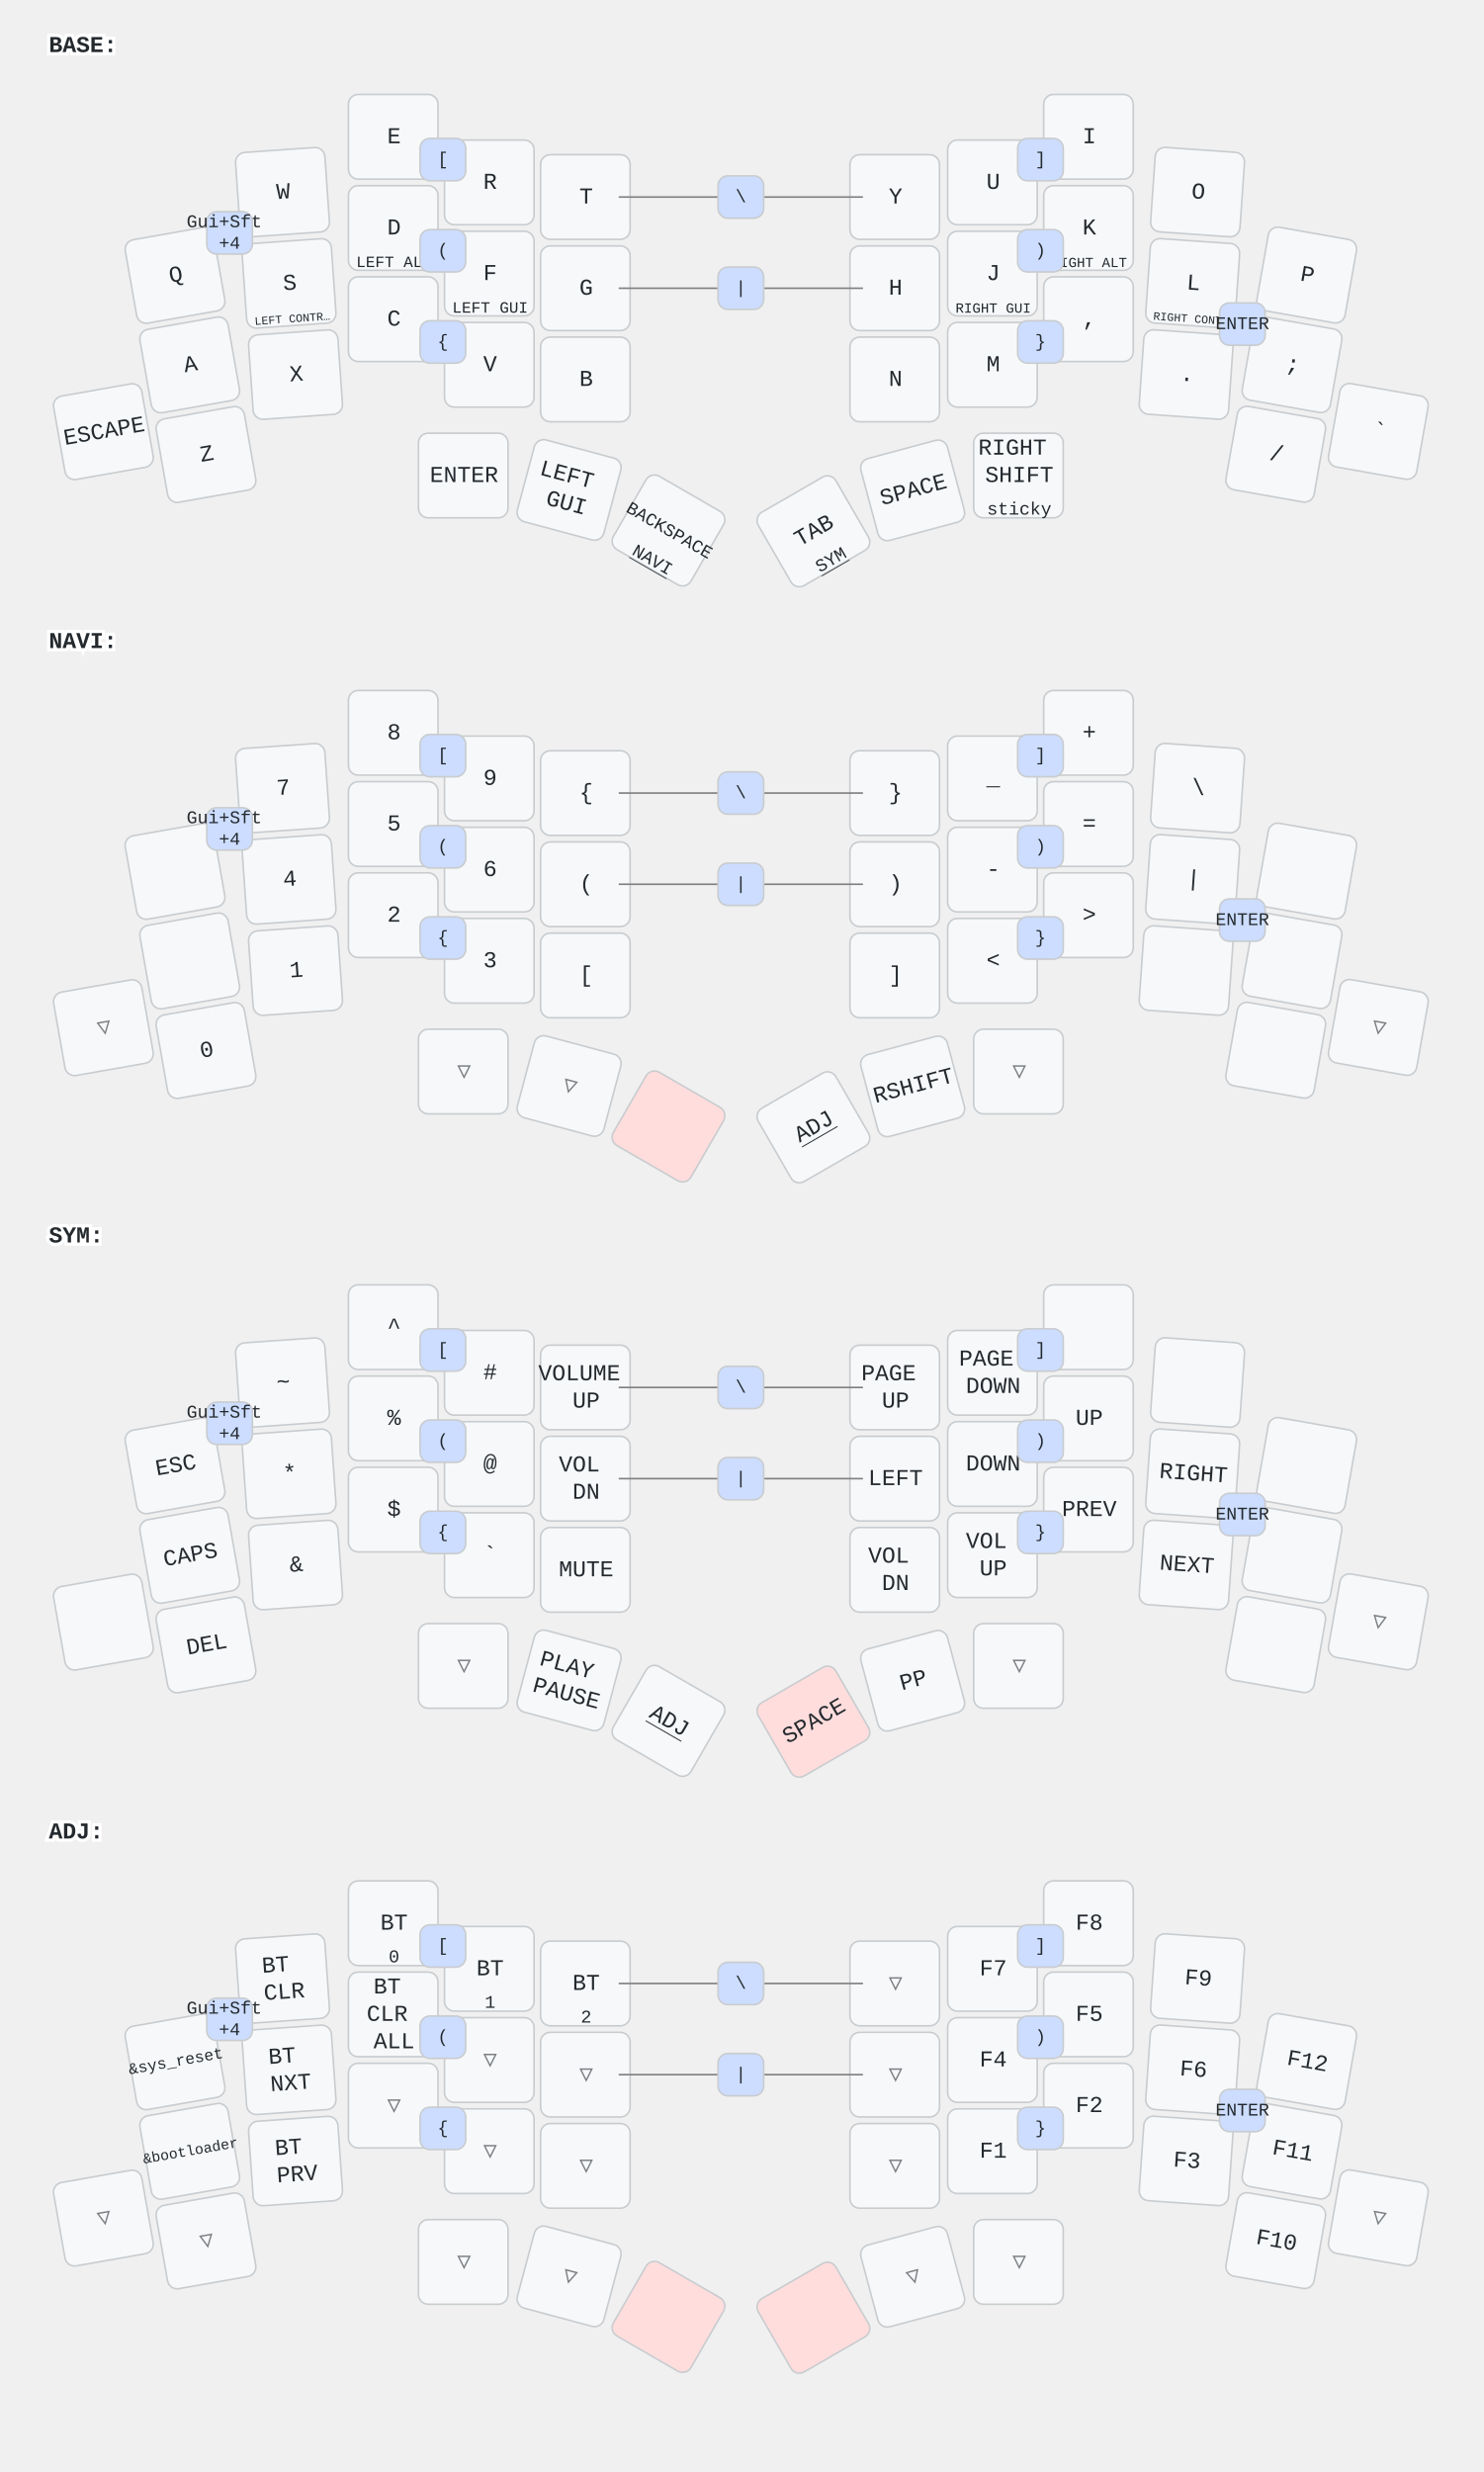
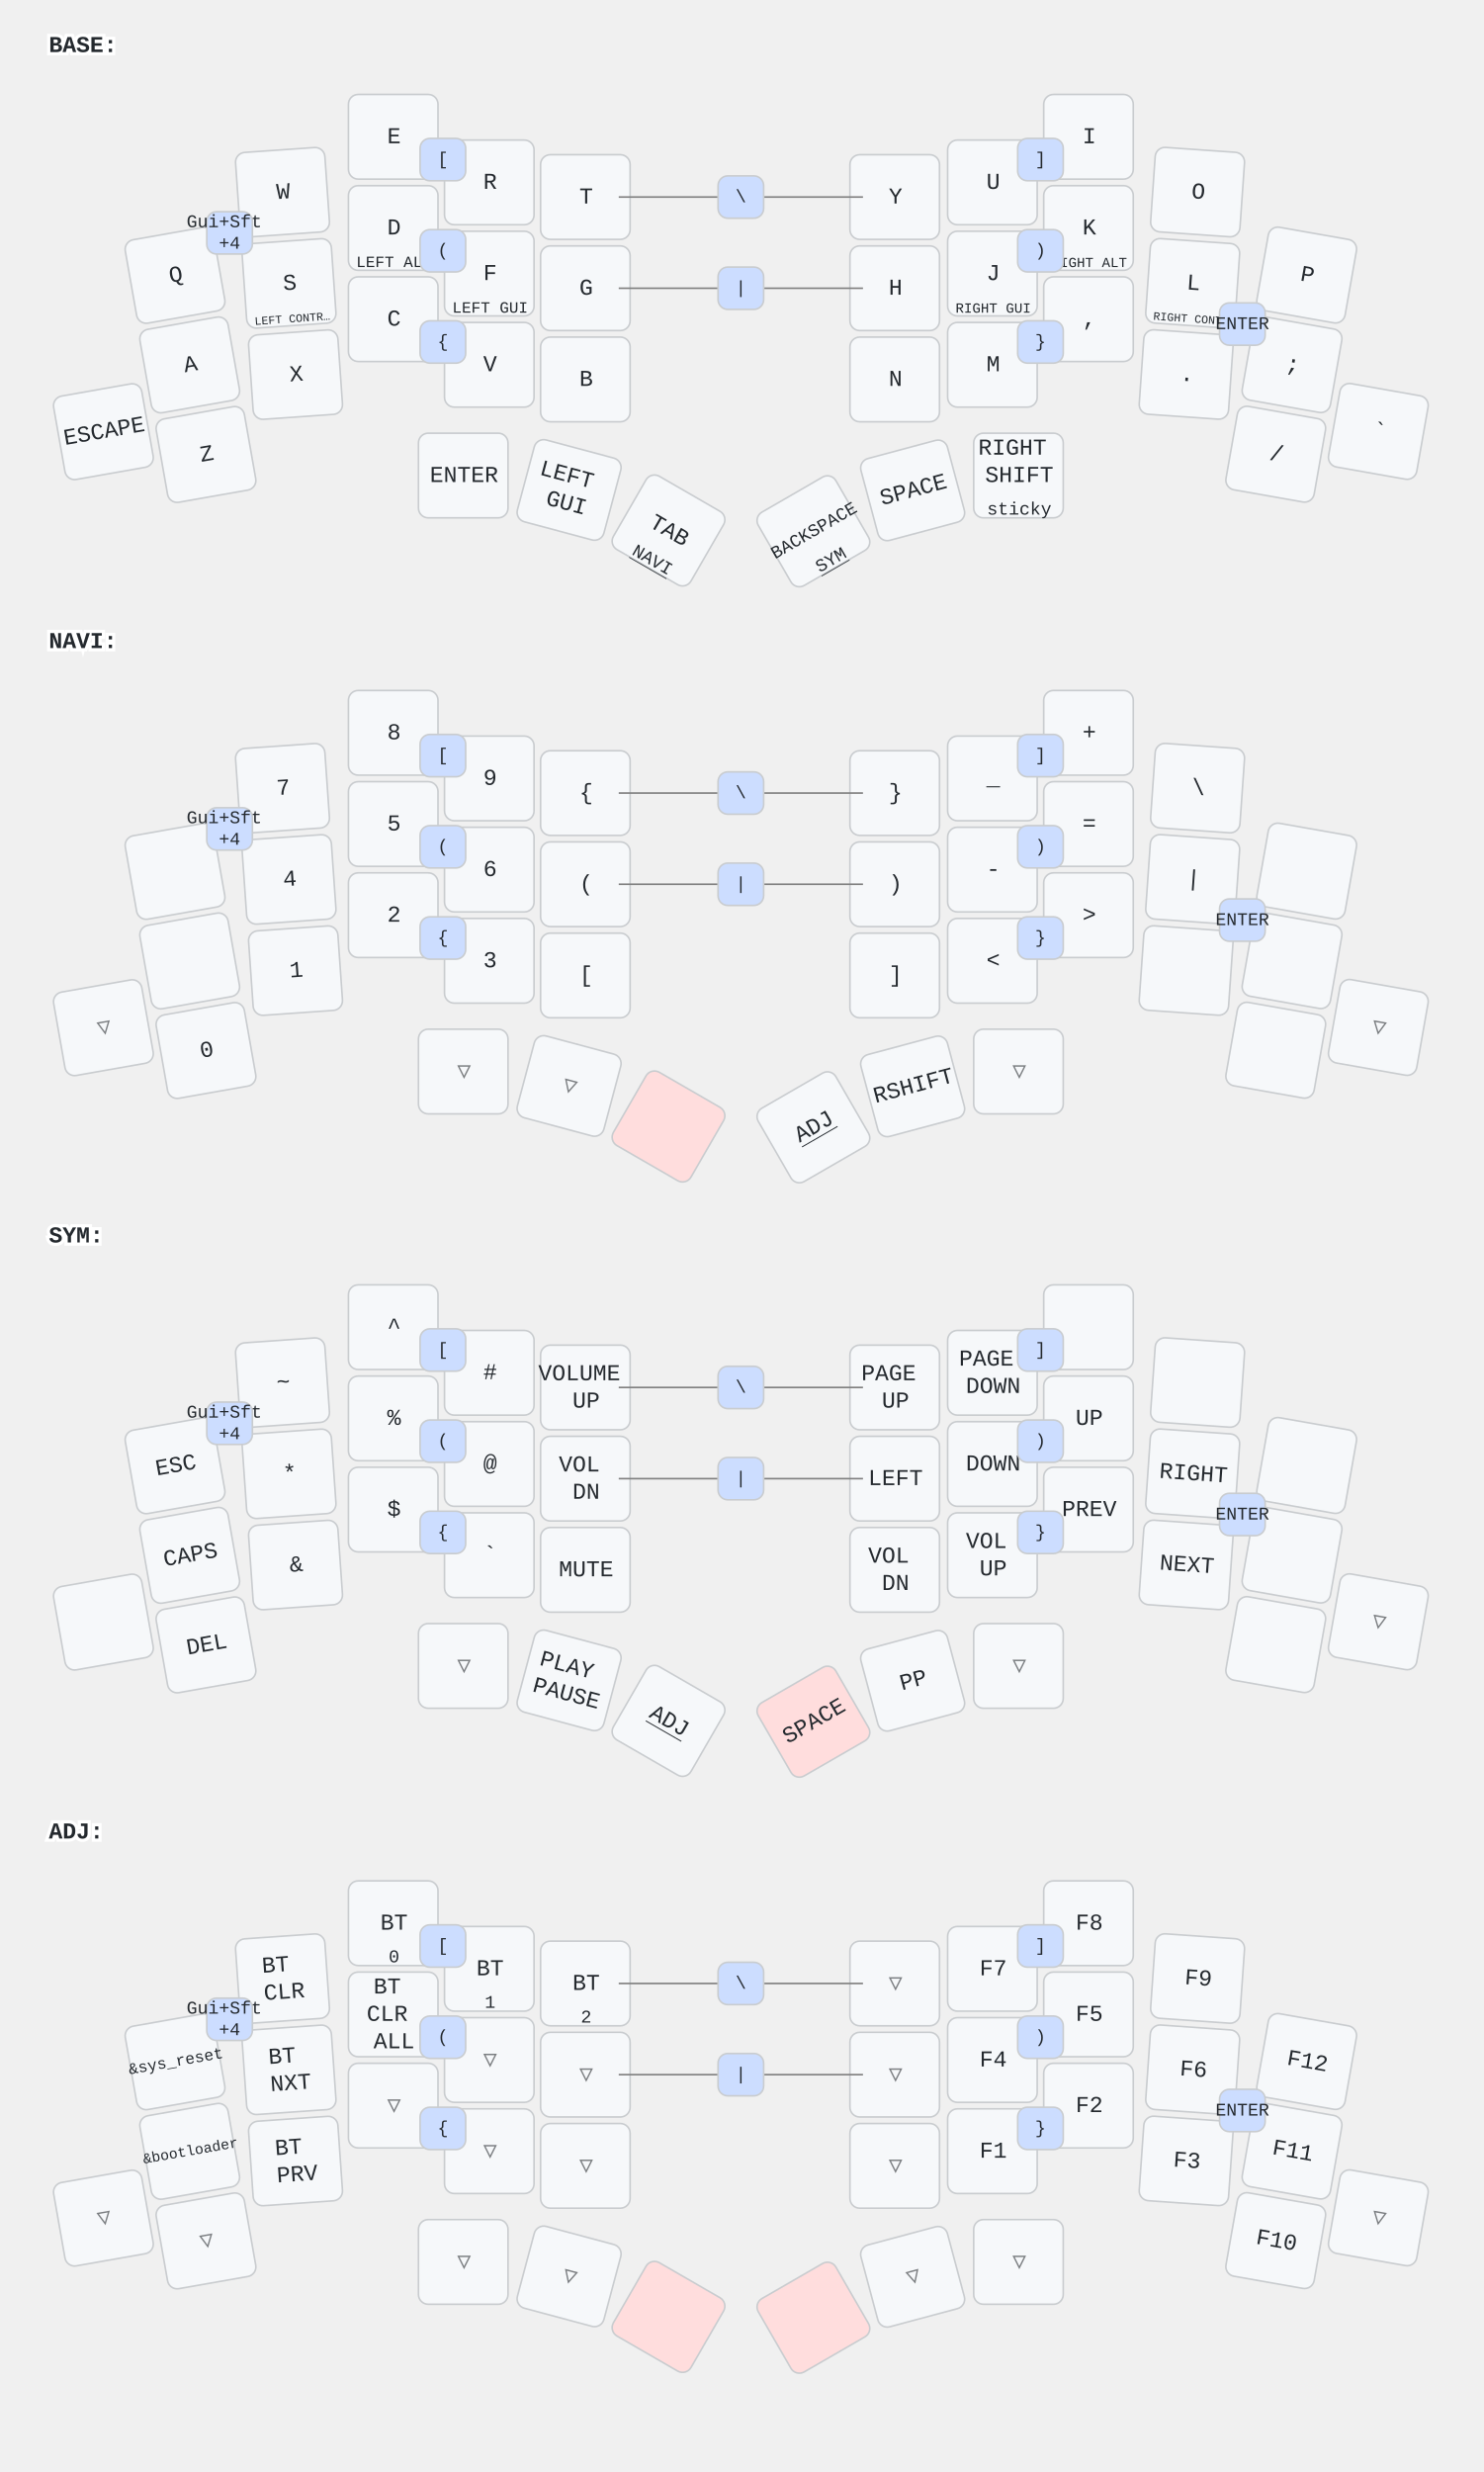
<svg xmlns="http://www.w3.org/2000/svg" width="911" height="1518" viewBox="0 0 911 1518" class="keymap">
  <style>/* inherit to force styles through use tags */
svg path {
    fill: inherit;
}

/* font and background color specifications */
svg.keymap {
    font-family: SFMono-Regular,Consolas,Liberation Mono,Menlo,monospace;
    font-size: 14px;
    font-kerning: normal;
    text-rendering: optimizeLegibility;
    fill: #24292e;
}

/* default key styling */
rect.key {
    fill: #f6f8fa;
}

rect.key, rect.combo {
    stroke: #c9cccf;
    stroke-width: 1;
}

/* default key side styling, only used is draw_key_sides is set */
rect.side {
    filter: brightness(90%);
}

/* color accent for combo boxes */
rect.combo, rect.combo-separate {
    fill: #cdf;
}

/* color accent for held keys */
rect.held, rect.combo.held {
    fill: #fdd;
}

/* color accent for ghost (optional) keys */
rect.ghost, rect.combo.ghost {
    stroke-dasharray: 4, 4;
    stroke-width: 2;
}

text {
    text-anchor: middle;
    dominant-baseline: middle;
}

/* styling for layer labels */
text.label {
    font-weight: bold;
    text-anchor: start;
    stroke: white;
    stroke-width: 4;
    paint-order: stroke;
}

/* styling for optional footer */
text.footer {
    text-anchor: end;
    dominant-baseline: auto;
    stroke: white;
    stroke-width: 4;
    paint-order: stroke;
}

/* styling for combo tap, and key non-tap label text */
text.combo, text.hold, text.shifted, text.left, text.right {
    font-size: 11px;
}

text.hold {
    text-anchor: middle;
    dominant-baseline: auto;
}

text.shifted {
    text-anchor: middle;
    dominant-baseline: hanging;
}

text.left {
    text-anchor: start;
}

text.right {
    text-anchor: end;
}

text.layer-activator {
    text-decoration: underline;
}

/* styling for hold/shifted label text in combo box */
text.combo.hold, text.combo.shifted, text.combo.left, text.combo.right {
    font-size: 8px;
}

/* lighter symbol for transparent keys */
text.trans {
    fill: #7b7e81;
}

/* styling for combo dendrons */
path.combo {
    stroke-width: 1;
    stroke: gray;
    fill: none;
}

/* Start Tabler Icons Cleanup */
/* cannot use height/width with glyphs */
.icon-tabler &gt; path {
    fill: inherit;
    stroke: inherit;
    stroke-width: 2;
}
/* hide tabler's default box */
.icon-tabler &gt; path[stroke="none"][fill="none"] {
    visibility: hidden;
}
/* End Tabler Icons Cleanup */
</style>
  <g transform="translate(30, 0)" class="layer-BASE">
    <text x="0" y="28" class="label" id="BASE">BASE:</text>
    <g transform="translate(0, 56)">
      <g transform="translate(78, 113) rotate(-10.0)" class="key keypos-0">
        <rect rx="6" ry="6" x="-28" y="-26" width="55" height="52" class="key" />
        <text x="0" y="0" class="key tap">Q</text>
      </g>
      <g transform="translate(144, 62) rotate(-4.0)" class="key keypos-1">
        <rect rx="6" ry="6" x="-28" y="-26" width="55" height="52" class="key" />
        <text x="0" y="0" class="key tap">W</text>
      </g>
      <g transform="translate(212, 28)" class="key keypos-2">
        <rect rx="6" ry="6" x="-28" y="-26" width="55" height="52" class="key" />
        <text x="0" y="0" class="key tap">E</text>
      </g>
      <g transform="translate(271, 56)" class="key keypos-3">
        <rect rx="6" ry="6" x="-28" y="-26" width="55" height="52" class="key" />
        <text x="0" y="0" class="key tap">R</text>
      </g>
      <g transform="translate(330, 65)" class="key keypos-4">
        <rect rx="6" ry="6" x="-28" y="-26" width="55" height="52" class="key" />
        <text x="0" y="0" class="key tap">T</text>
      </g>
      <g transform="translate(520, 65)" class="key keypos-5">
        <rect rx="6" ry="6" x="-28" y="-26" width="55" height="52" class="key" />
        <text x="0" y="0" class="key tap">Y</text>
      </g>
      <g transform="translate(580, 56)" class="key keypos-6">
        <rect rx="6" ry="6" x="-28" y="-26" width="55" height="52" class="key" />
        <text x="0" y="0" class="key tap">U</text>
      </g>
      <g transform="translate(639, 28)" class="key keypos-7">
        <rect rx="6" ry="6" x="-28" y="-26" width="55" height="52" class="key" />
        <text x="0" y="0" class="key tap">I</text>
      </g>
      <g transform="translate(706, 62) rotate(4.0)" class="key keypos-8">
        <rect rx="6" ry="6" x="-28" y="-26" width="55" height="52" class="key" />
        <text x="0" y="0" class="key tap">O</text>
      </g>
      <g transform="translate(773, 113) rotate(10.0)" class="key keypos-9">
        <rect rx="6" ry="6" x="-28" y="-26" width="55" height="52" class="key" />
        <text x="0" y="0" class="key tap">P</text>
      </g>
      <g transform="translate(87, 168) rotate(-10.0)" class="key keypos-10">
        <rect rx="6" ry="6" x="-28" y="-26" width="55" height="52" class="key" />
        <text x="0" y="0" class="key tap">A</text>
      </g>
      <g transform="translate(148, 118) rotate(-4.0)" class="key keypos-11">
        <rect rx="6" ry="6" x="-28" y="-26" width="55" height="52" class="key" />
        <text x="0" y="0" class="key tap">S</text>
        <text x="0" y="24" class="key hold">
          <tspan style="font-size: 64%">LEFT CONTR…</tspan>
        </text>
      </g>
      <g transform="translate(212, 84)" class="key keypos-12">
        <rect rx="6" ry="6" x="-28" y="-26" width="55" height="52" class="key" />
        <text x="0" y="0" class="key tap">D</text>
        <text x="0" y="24" class="key hold">
          <tspan style="font-size: 88%">LEFT ALT</tspan>
        </text>
      </g>
      <g transform="translate(271, 112)" class="key keypos-13">
        <rect rx="6" ry="6" x="-28" y="-26" width="55" height="52" class="key" />
        <text x="0" y="0" class="key tap">F</text>
        <text x="0" y="24" class="key hold">
          <tspan style="font-size: 88%">LEFT GUI</tspan>
        </text>
      </g>
      <g transform="translate(330, 121)" class="key keypos-14">
        <rect rx="6" ry="6" x="-28" y="-26" width="55" height="52" class="key" />
        <text x="0" y="0" class="key tap">G</text>
      </g>
      <g transform="translate(520, 121)" class="key keypos-15">
        <rect rx="6" ry="6" x="-28" y="-26" width="55" height="52" class="key" />
        <text x="0" y="0" class="key tap">H</text>
      </g>
      <g transform="translate(580, 112)" class="key keypos-16">
        <rect rx="6" ry="6" x="-28" y="-26" width="55" height="52" class="key" />
        <text x="0" y="0" class="key tap">J</text>
        <text x="0" y="24" class="key hold">
          <tspan style="font-size: 78%">RIGHT GUI</tspan>
        </text>
      </g>
      <g transform="translate(639, 84)" class="key keypos-17">
        <rect rx="6" ry="6" x="-28" y="-26" width="55" height="52" class="key" />
        <text x="0" y="0" class="key tap">K</text>
        <text x="0" y="24" class="key hold">
          <tspan style="font-size: 78%">RIGHT ALT</tspan>
        </text>
      </g>
      <g transform="translate(703, 118) rotate(4.0)" class="key keypos-18">
        <rect rx="6" ry="6" x="-28" y="-26" width="55" height="52" class="key" />
        <text x="0" y="0" class="key tap">L</text>
        <text x="0" y="24" class="key hold">
          <tspan style="font-size: 64%">RIGHT CONT…</tspan>
        </text>
      </g>
      <g transform="translate(764, 168) rotate(10.0)" class="key keypos-19">
        <rect rx="6" ry="6" x="-28" y="-26" width="55" height="52" class="key" />
        <text x="0" y="0" class="key tap">;</text>
      </g>
      <g transform="translate(34, 209) rotate(-10.0)" class="key keypos-20">
        <rect rx="6" ry="6" x="-28" y="-26" width="55" height="52" class="key" />
        <text x="0" y="0" class="key tap">ESCAPE</text>
      </g>
      <g transform="translate(97, 223) rotate(-10.0)" class="key keypos-21">
        <rect rx="6" ry="6" x="-28" y="-26" width="55" height="52" class="key" />
        <text x="0" y="0" class="key tap">Z</text>
      </g>
      <g transform="translate(152, 174) rotate(-4.0)" class="key keypos-22">
        <rect rx="6" ry="6" x="-28" y="-26" width="55" height="52" class="key" />
        <text x="0" y="0" class="key tap">X</text>
      </g>
      <g transform="translate(212, 140)" class="key keypos-23">
        <rect rx="6" ry="6" x="-28" y="-26" width="55" height="52" class="key" />
        <text x="0" y="0" class="key tap">C</text>
      </g>
      <g transform="translate(271, 168)" class="key keypos-24">
        <rect rx="6" ry="6" x="-28" y="-26" width="55" height="52" class="key" />
        <text x="0" y="0" class="key tap">V</text>
      </g>
      <g transform="translate(330, 177)" class="key keypos-25">
        <rect rx="6" ry="6" x="-28" y="-26" width="55" height="52" class="key" />
        <text x="0" y="0" class="key tap">B</text>
      </g>
      <g transform="translate(520, 177)" class="key keypos-26">
        <rect rx="6" ry="6" x="-28" y="-26" width="55" height="52" class="key" />
        <text x="0" y="0" class="key tap">N</text>
      </g>
      <g transform="translate(580, 168)" class="key keypos-27">
        <rect rx="6" ry="6" x="-28" y="-26" width="55" height="52" class="key" />
        <text x="0" y="0" class="key tap">M</text>
      </g>
      <g transform="translate(639, 140)" class="key keypos-28">
        <rect rx="6" ry="6" x="-28" y="-26" width="55" height="52" class="key" />
        <text x="0" y="0" class="key tap">,</text>
      </g>
      <g transform="translate(699, 174) rotate(4.0)" class="key keypos-29">
        <rect rx="6" ry="6" x="-28" y="-26" width="55" height="52" class="key" />
        <text x="0" y="0" class="key tap">.</text>
      </g>
      <g transform="translate(754, 223) rotate(10.0)" class="key keypos-30">
        <rect rx="6" ry="6" x="-28" y="-26" width="55" height="52" class="key" />
        <text x="0" y="0" class="key tap">/</text>
      </g>
      <g transform="translate(817, 209) rotate(10.0)" class="key keypos-31">
        <rect rx="6" ry="6" x="-28" y="-26" width="55" height="52" class="key" />
        <text x="0" y="0" class="key tap">`</text>
      </g>
      <g transform="translate(255, 236)" class="key keypos-32">
        <rect rx="6" ry="6" x="-28" y="-26" width="55" height="52" class="key" />
        <text x="0" y="0" class="key tap">ENTER</text>
      </g>
      <g transform="translate(320, 245) rotate(15.0)" class="key keypos-33">
        <rect rx="6" ry="6" x="-28" y="-26" width="55" height="52" class="key" />
        <text x="0" y="0" class="key tap">
          <tspan x="0" dy="-0.6em">LEFT</tspan>
          <tspan x="0" dy="1.2em">GUI</tspan>
        </text>
      </g>
      <g transform="translate(381, 270) rotate(30.0)" class="key keypos-34">
        <rect rx="6" ry="6" x="-28" y="-26" width="55" height="52" class="key" />
-         <text x="0" y="0" class="key tap">
-           <tspan style="font-size: 78%">BACKSPACE</tspan>
-         </text>
+         <text x="0" y="0" class="key tap">TAB</text>
        <a href="#NAVI">
          <text x="0" y="24" class="key hold layer-activator">NAVI</text>
        </a>
      </g>
      <g transform="translate(470, 270) rotate(-30.0)" class="key keypos-35">
        <rect rx="6" ry="6" x="-28" y="-26" width="55" height="52" class="key" />
-         <text x="0" y="0" class="key tap">TAB</text>
+         <text x="0" y="0" class="key tap">
+           <tspan style="font-size: 78%">BACKSPACE</tspan>
+         </text>
        <a href="#SYM">
          <text x="0" y="24" class="key hold layer-activator">SYM</text>
        </a>
      </g>
      <g transform="translate(531, 245) rotate(-15.0)" class="key keypos-36">
        <rect rx="6" ry="6" x="-28" y="-26" width="55" height="52" class="key" />
        <text x="0" y="0" class="key tap">SPACE</text>
      </g>
      <g transform="translate(596, 236)" class="key keypos-37">
        <rect rx="6" ry="6" x="-28" y="-26" width="55" height="52" class="key" />
        <text x="0" y="0" class="key tap">
          <tspan x="0" dy="-1.2em">RIGHT</tspan>
          <tspan x="0" dy="1.2em">SHIFT</tspan>
        </text>
        <text x="0" y="24" class="key hold">sticky</text>
      </g>
      <g class="combo combopos-0">
        <rect rx="6" ry="6" x="228" y="29" width="28" height="26" class="combo" />
        <text x="242" y="42" class="combo tap">[</text>
      </g>
      <g class="combo combopos-1">
        <rect rx="6" ry="6" x="595" y="29" width="28" height="26" class="combo" />
        <text x="609" y="42" class="combo tap">]</text>
      </g>
      <g class="combo combopos-2">
        <rect rx="6" ry="6" x="228" y="85" width="28" height="26" class="combo" />
        <text x="242" y="98" class="combo tap">(</text>
      </g>
      <g class="combo combopos-3">
        <rect rx="6" ry="6" x="595" y="85" width="28" height="26" class="combo" />
        <text x="609" y="98" class="combo tap">)</text>
      </g>
      <g class="combo combopos-4">
        <rect rx="6" ry="6" x="228" y="141" width="28" height="26" class="combo" />
        <text x="242" y="154" class="combo tap">{</text>
      </g>
      <g class="combo combopos-5">
        <rect rx="6" ry="6" x="595" y="141" width="28" height="26" class="combo" />
        <text x="609" y="154" class="combo tap">}</text>
      </g>
      <g class="combo combopos-6">
        <path d="M425,65 l-75,0" class="combo" />
        <path d="M425,65 l75,0" class="combo" />
        <rect rx="6" ry="6" x="411" y="52" width="28" height="26" class="combo" />
        <text x="425" y="65" class="combo tap">\</text>
      </g>
      <g class="combo combopos-7">
        <path d="M425,121 l-75,0" class="combo" />
        <path d="M425,121 l75,0" class="combo" />
        <rect rx="6" ry="6" x="411" y="108" width="28" height="26" class="combo" />
        <text x="425" y="121" class="combo tap">|</text>
      </g>
      <g class="combo combopos-8">
        <rect rx="6" ry="6" x="719" y="130" width="28" height="26" class="combo" />
        <text x="733" y="143" class="combo tap">ENTER</text>
      </g>
      <g class="combo combopos-9">
        <rect rx="6" ry="6" x="97" y="74" width="28" height="26" class="combo" />
        <text x="111" y="87" class="combo tap">
          <tspan x="111" dy="-0.6em">Gui+Sft</tspan>
          <tspan x="111" dy="1.2em">+4</tspan>
        </text>
      </g>
    </g>
  </g>
  <g transform="translate(30, 366)" class="layer-NAVI">
    <text x="0" y="28" class="label" id="NAVI">NAVI:</text>
    <g transform="translate(0, 56)">
      <g transform="translate(78, 113) rotate(-10.0)" class="key keypos-0">
        <rect rx="6" ry="6" x="-28" y="-26" width="55" height="52" class="key" />
      </g>
      <g transform="translate(144, 62) rotate(-4.0)" class="key keypos-1">
        <rect rx="6" ry="6" x="-28" y="-26" width="55" height="52" class="key" />
        <text x="0" y="0" class="key tap">7</text>
      </g>
      <g transform="translate(212, 28)" class="key keypos-2">
        <rect rx="6" ry="6" x="-28" y="-26" width="55" height="52" class="key" />
        <text x="0" y="0" class="key tap">8</text>
      </g>
      <g transform="translate(271, 56)" class="key keypos-3">
        <rect rx="6" ry="6" x="-28" y="-26" width="55" height="52" class="key" />
        <text x="0" y="0" class="key tap">9</text>
      </g>
      <g transform="translate(330, 65)" class="key keypos-4">
        <rect rx="6" ry="6" x="-28" y="-26" width="55" height="52" class="key" />
        <text x="0" y="0" class="key tap">{</text>
      </g>
      <g transform="translate(520, 65)" class="key keypos-5">
        <rect rx="6" ry="6" x="-28" y="-26" width="55" height="52" class="key" />
        <text x="0" y="0" class="key tap">}</text>
      </g>
      <g transform="translate(580, 56)" class="key keypos-6">
        <rect rx="6" ry="6" x="-28" y="-26" width="55" height="52" class="key" />
        <text x="0" y="0" class="key tap">_</text>
      </g>
      <g transform="translate(639, 28)" class="key keypos-7">
        <rect rx="6" ry="6" x="-28" y="-26" width="55" height="52" class="key" />
        <text x="0" y="0" class="key tap">+</text>
      </g>
      <g transform="translate(706, 62) rotate(4.0)" class="key keypos-8">
        <rect rx="6" ry="6" x="-28" y="-26" width="55" height="52" class="key" />
        <text x="0" y="0" class="key tap">\</text>
      </g>
      <g transform="translate(773, 113) rotate(10.0)" class="key keypos-9">
        <rect rx="6" ry="6" x="-28" y="-26" width="55" height="52" class="key" />
      </g>
      <g transform="translate(87, 168) rotate(-10.0)" class="key keypos-10">
        <rect rx="6" ry="6" x="-28" y="-26" width="55" height="52" class="key" />
      </g>
      <g transform="translate(148, 118) rotate(-4.0)" class="key keypos-11">
        <rect rx="6" ry="6" x="-28" y="-26" width="55" height="52" class="key" />
        <text x="0" y="0" class="key tap">4</text>
      </g>
      <g transform="translate(212, 84)" class="key keypos-12">
        <rect rx="6" ry="6" x="-28" y="-26" width="55" height="52" class="key" />
        <text x="0" y="0" class="key tap">5</text>
      </g>
      <g transform="translate(271, 112)" class="key keypos-13">
        <rect rx="6" ry="6" x="-28" y="-26" width="55" height="52" class="key" />
        <text x="0" y="0" class="key tap">6</text>
      </g>
      <g transform="translate(330, 121)" class="key keypos-14">
        <rect rx="6" ry="6" x="-28" y="-26" width="55" height="52" class="key" />
        <text x="0" y="0" class="key tap">(</text>
      </g>
      <g transform="translate(520, 121)" class="key keypos-15">
        <rect rx="6" ry="6" x="-28" y="-26" width="55" height="52" class="key" />
        <text x="0" y="0" class="key tap">)</text>
      </g>
      <g transform="translate(580, 112)" class="key keypos-16">
        <rect rx="6" ry="6" x="-28" y="-26" width="55" height="52" class="key" />
        <text x="0" y="0" class="key tap">-</text>
      </g>
      <g transform="translate(639, 84)" class="key keypos-17">
        <rect rx="6" ry="6" x="-28" y="-26" width="55" height="52" class="key" />
        <text x="0" y="0" class="key tap">=</text>
      </g>
      <g transform="translate(703, 118) rotate(4.0)" class="key keypos-18">
        <rect rx="6" ry="6" x="-28" y="-26" width="55" height="52" class="key" />
        <text x="0" y="0" class="key tap">|</text>
      </g>
      <g transform="translate(764, 168) rotate(10.0)" class="key keypos-19">
        <rect rx="6" ry="6" x="-28" y="-26" width="55" height="52" class="key" />
      </g>
      <g transform="translate(34, 209) rotate(-10.0)" class="key trans keypos-20">
        <rect rx="6" ry="6" x="-28" y="-26" width="55" height="52" class="key trans" />
        <text x="0" y="0" class="key trans tap">▽</text>
      </g>
      <g transform="translate(97, 223) rotate(-10.0)" class="key keypos-21">
        <rect rx="6" ry="6" x="-28" y="-26" width="55" height="52" class="key" />
        <text x="0" y="0" class="key tap">0</text>
      </g>
      <g transform="translate(152, 174) rotate(-4.0)" class="key keypos-22">
        <rect rx="6" ry="6" x="-28" y="-26" width="55" height="52" class="key" />
        <text x="0" y="0" class="key tap">1</text>
      </g>
      <g transform="translate(212, 140)" class="key keypos-23">
        <rect rx="6" ry="6" x="-28" y="-26" width="55" height="52" class="key" />
        <text x="0" y="0" class="key tap">2</text>
      </g>
      <g transform="translate(271, 168)" class="key keypos-24">
        <rect rx="6" ry="6" x="-28" y="-26" width="55" height="52" class="key" />
        <text x="0" y="0" class="key tap">3</text>
      </g>
      <g transform="translate(330, 177)" class="key keypos-25">
        <rect rx="6" ry="6" x="-28" y="-26" width="55" height="52" class="key" />
        <text x="0" y="0" class="key tap">[</text>
      </g>
      <g transform="translate(520, 177)" class="key keypos-26">
        <rect rx="6" ry="6" x="-28" y="-26" width="55" height="52" class="key" />
        <text x="0" y="0" class="key tap">]</text>
      </g>
      <g transform="translate(580, 168)" class="key keypos-27">
        <rect rx="6" ry="6" x="-28" y="-26" width="55" height="52" class="key" />
        <text x="0" y="0" class="key tap">&lt;</text>
      </g>
      <g transform="translate(639, 140)" class="key keypos-28">
        <rect rx="6" ry="6" x="-28" y="-26" width="55" height="52" class="key" />
        <text x="0" y="0" class="key tap">&gt;</text>
      </g>
      <g transform="translate(699, 174) rotate(4.0)" class="key keypos-29">
        <rect rx="6" ry="6" x="-28" y="-26" width="55" height="52" class="key" />
      </g>
      <g transform="translate(754, 223) rotate(10.0)" class="key keypos-30">
        <rect rx="6" ry="6" x="-28" y="-26" width="55" height="52" class="key" />
      </g>
      <g transform="translate(817, 209) rotate(10.0)" class="key trans keypos-31">
        <rect rx="6" ry="6" x="-28" y="-26" width="55" height="52" class="key trans" />
        <text x="0" y="0" class="key trans tap">▽</text>
      </g>
      <g transform="translate(255, 236)" class="key trans keypos-32">
        <rect rx="6" ry="6" x="-28" y="-26" width="55" height="52" class="key trans" />
        <text x="0" y="0" class="key trans tap">▽</text>
      </g>
      <g transform="translate(320, 245) rotate(15.0)" class="key trans keypos-33">
        <rect rx="6" ry="6" x="-28" y="-26" width="55" height="52" class="key trans" />
        <text x="0" y="0" class="key trans tap">▽</text>
      </g>
      <g transform="translate(381, 270) rotate(30.0)" class="key held keypos-34">
        <rect rx="6" ry="6" x="-28" y="-26" width="55" height="52" class="key held" />
      </g>
      <g transform="translate(470, 270) rotate(-30.0)" class="key keypos-35">
        <rect rx="6" ry="6" x="-28" y="-26" width="55" height="52" class="key" />
        <a href="#ADJ">
          <text x="0" y="0" class="key tap layer-activator">ADJ</text>
        </a>
      </g>
      <g transform="translate(531, 245) rotate(-15.0)" class="key keypos-36">
        <rect rx="6" ry="6" x="-28" y="-26" width="55" height="52" class="key" />
        <text x="0" y="0" class="key tap">RSHIFT</text>
      </g>
      <g transform="translate(596, 236)" class="key trans keypos-37">
        <rect rx="6" ry="6" x="-28" y="-26" width="55" height="52" class="key trans" />
        <text x="0" y="0" class="key trans tap">▽</text>
      </g>
      <g class="combo combopos-0">
        <rect rx="6" ry="6" x="228" y="29" width="28" height="26" class="combo" />
        <text x="242" y="42" class="combo tap">[</text>
      </g>
      <g class="combo combopos-1">
        <rect rx="6" ry="6" x="595" y="29" width="28" height="26" class="combo" />
        <text x="609" y="42" class="combo tap">]</text>
      </g>
      <g class="combo combopos-2">
        <rect rx="6" ry="6" x="228" y="85" width="28" height="26" class="combo" />
        <text x="242" y="98" class="combo tap">(</text>
      </g>
      <g class="combo combopos-3">
        <rect rx="6" ry="6" x="595" y="85" width="28" height="26" class="combo" />
        <text x="609" y="98" class="combo tap">)</text>
      </g>
      <g class="combo combopos-4">
        <rect rx="6" ry="6" x="228" y="141" width="28" height="26" class="combo" />
        <text x="242" y="154" class="combo tap">{</text>
      </g>
      <g class="combo combopos-5">
        <rect rx="6" ry="6" x="595" y="141" width="28" height="26" class="combo" />
        <text x="609" y="154" class="combo tap">}</text>
      </g>
      <g class="combo combopos-6">
        <path d="M425,65 l-75,0" class="combo" />
        <path d="M425,65 l75,0" class="combo" />
        <rect rx="6" ry="6" x="411" y="52" width="28" height="26" class="combo" />
        <text x="425" y="65" class="combo tap">\</text>
      </g>
      <g class="combo combopos-7">
        <path d="M425,121 l-75,0" class="combo" />
        <path d="M425,121 l75,0" class="combo" />
        <rect rx="6" ry="6" x="411" y="108" width="28" height="26" class="combo" />
        <text x="425" y="121" class="combo tap">|</text>
      </g>
      <g class="combo combopos-8">
        <rect rx="6" ry="6" x="719" y="130" width="28" height="26" class="combo" />
        <text x="733" y="143" class="combo tap">ENTER</text>
      </g>
      <g class="combo combopos-9">
        <rect rx="6" ry="6" x="97" y="74" width="28" height="26" class="combo" />
        <text x="111" y="87" class="combo tap">
          <tspan x="111" dy="-0.6em">Gui+Sft</tspan>
          <tspan x="111" dy="1.2em">+4</tspan>
        </text>
      </g>
    </g>
  </g>
  <g transform="translate(30, 731)" class="layer-SYM">
    <text x="0" y="28" class="label" id="SYM">SYM:</text>
    <g transform="translate(0, 56)">
      <g transform="translate(78, 113) rotate(-10.0)" class="key keypos-0">
        <rect rx="6" ry="6" x="-28" y="-26" width="55" height="52" class="key" />
        <text x="0" y="0" class="key tap">ESC</text>
      </g>
      <g transform="translate(144, 62) rotate(-4.0)" class="key keypos-1">
        <rect rx="6" ry="6" x="-28" y="-26" width="55" height="52" class="key" />
        <text x="0" y="0" class="key tap">~</text>
      </g>
      <g transform="translate(212, 28)" class="key keypos-2">
        <rect rx="6" ry="6" x="-28" y="-26" width="55" height="52" class="key" />
        <text x="0" y="0" class="key tap">^</text>
      </g>
      <g transform="translate(271, 56)" class="key keypos-3">
        <rect rx="6" ry="6" x="-28" y="-26" width="55" height="52" class="key" />
        <text x="0" y="0" class="key tap">#</text>
      </g>
      <g transform="translate(330, 65)" class="key keypos-4">
        <rect rx="6" ry="6" x="-28" y="-26" width="55" height="52" class="key" />
        <text x="0" y="0" class="key tap">
          <tspan x="0" dy="-0.6em">VOLUME</tspan>
          <tspan x="0" dy="1.2em">UP</tspan>
        </text>
      </g>
      <g transform="translate(520, 65)" class="key keypos-5">
        <rect rx="6" ry="6" x="-28" y="-26" width="55" height="52" class="key" />
        <text x="0" y="0" class="key tap">
          <tspan x="0" dy="-0.6em">PAGE</tspan>
          <tspan x="0" dy="1.2em">UP</tspan>
        </text>
      </g>
      <g transform="translate(580, 56)" class="key keypos-6">
        <rect rx="6" ry="6" x="-28" y="-26" width="55" height="52" class="key" />
        <text x="0" y="0" class="key tap">
          <tspan x="0" dy="-0.6em">PAGE</tspan>
          <tspan x="0" dy="1.2em">DOWN</tspan>
        </text>
      </g>
      <g transform="translate(639, 28)" class="key keypos-7">
        <rect rx="6" ry="6" x="-28" y="-26" width="55" height="52" class="key" />
      </g>
      <g transform="translate(706, 62) rotate(4.0)" class="key keypos-8">
        <rect rx="6" ry="6" x="-28" y="-26" width="55" height="52" class="key" />
      </g>
      <g transform="translate(773, 113) rotate(10.0)" class="key keypos-9">
        <rect rx="6" ry="6" x="-28" y="-26" width="55" height="52" class="key" />
      </g>
      <g transform="translate(87, 168) rotate(-10.0)" class="key keypos-10">
        <rect rx="6" ry="6" x="-28" y="-26" width="55" height="52" class="key" />
        <text x="0" y="0" class="key tap">CAPS</text>
      </g>
      <g transform="translate(148, 118) rotate(-4.0)" class="key keypos-11">
        <rect rx="6" ry="6" x="-28" y="-26" width="55" height="52" class="key" />
        <text x="0" y="0" class="key tap">*</text>
      </g>
      <g transform="translate(212, 84)" class="key keypos-12">
        <rect rx="6" ry="6" x="-28" y="-26" width="55" height="52" class="key" />
        <text x="0" y="0" class="key tap">%</text>
      </g>
      <g transform="translate(271, 112)" class="key keypos-13">
        <rect rx="6" ry="6" x="-28" y="-26" width="55" height="52" class="key" />
        <text x="0" y="0" class="key tap">@</text>
      </g>
      <g transform="translate(330, 121)" class="key keypos-14">
        <rect rx="6" ry="6" x="-28" y="-26" width="55" height="52" class="key" />
        <text x="0" y="0" class="key tap">
          <tspan x="0" dy="-0.6em">VOL</tspan>
          <tspan x="0" dy="1.2em">DN</tspan>
        </text>
      </g>
      <g transform="translate(520, 121)" class="key keypos-15">
        <rect rx="6" ry="6" x="-28" y="-26" width="55" height="52" class="key" />
        <text x="0" y="0" class="key tap">LEFT</text>
      </g>
      <g transform="translate(580, 112)" class="key keypos-16">
        <rect rx="6" ry="6" x="-28" y="-26" width="55" height="52" class="key" />
        <text x="0" y="0" class="key tap">DOWN</text>
      </g>
      <g transform="translate(639, 84)" class="key keypos-17">
        <rect rx="6" ry="6" x="-28" y="-26" width="55" height="52" class="key" />
        <text x="0" y="0" class="key tap">UP</text>
      </g>
      <g transform="translate(703, 118) rotate(4.0)" class="key keypos-18">
        <rect rx="6" ry="6" x="-28" y="-26" width="55" height="52" class="key" />
        <text x="0" y="0" class="key tap">RIGHT</text>
      </g>
      <g transform="translate(764, 168) rotate(10.0)" class="key keypos-19">
        <rect rx="6" ry="6" x="-28" y="-26" width="55" height="52" class="key" />
      </g>
      <g transform="translate(34, 209) rotate(-10.0)" class="key keypos-20">
        <rect rx="6" ry="6" x="-28" y="-26" width="55" height="52" class="key" />
      </g>
      <g transform="translate(97, 223) rotate(-10.0)" class="key keypos-21">
        <rect rx="6" ry="6" x="-28" y="-26" width="55" height="52" class="key" />
        <text x="0" y="0" class="key tap">DEL</text>
      </g>
      <g transform="translate(152, 174) rotate(-4.0)" class="key keypos-22">
        <rect rx="6" ry="6" x="-28" y="-26" width="55" height="52" class="key" />
        <text x="0" y="0" class="key tap">&amp;</text>
      </g>
      <g transform="translate(212, 140)" class="key keypos-23">
        <rect rx="6" ry="6" x="-28" y="-26" width="55" height="52" class="key" />
        <text x="0" y="0" class="key tap">$</text>
      </g>
      <g transform="translate(271, 168)" class="key keypos-24">
        <rect rx="6" ry="6" x="-28" y="-26" width="55" height="52" class="key" />
        <text x="0" y="0" class="key tap">`</text>
      </g>
      <g transform="translate(330, 177)" class="key keypos-25">
        <rect rx="6" ry="6" x="-28" y="-26" width="55" height="52" class="key" />
        <text x="0" y="0" class="key tap">MUTE</text>
      </g>
      <g transform="translate(520, 177)" class="key keypos-26">
        <rect rx="6" ry="6" x="-28" y="-26" width="55" height="52" class="key" />
        <text x="0" y="0" class="key tap">
          <tspan x="0" dy="-0.6em">VOL</tspan>
          <tspan x="0" dy="1.2em">DN</tspan>
        </text>
      </g>
      <g transform="translate(580, 168)" class="key keypos-27">
        <rect rx="6" ry="6" x="-28" y="-26" width="55" height="52" class="key" />
        <text x="0" y="0" class="key tap">
          <tspan x="0" dy="-0.6em">VOL</tspan>
          <tspan x="0" dy="1.2em">UP</tspan>
        </text>
      </g>
      <g transform="translate(639, 140)" class="key keypos-28">
        <rect rx="6" ry="6" x="-28" y="-26" width="55" height="52" class="key" />
        <text x="0" y="0" class="key tap">PREV</text>
      </g>
      <g transform="translate(699, 174) rotate(4.0)" class="key keypos-29">
        <rect rx="6" ry="6" x="-28" y="-26" width="55" height="52" class="key" />
        <text x="0" y="0" class="key tap">NEXT</text>
      </g>
      <g transform="translate(754, 223) rotate(10.0)" class="key keypos-30">
        <rect rx="6" ry="6" x="-28" y="-26" width="55" height="52" class="key" />
      </g>
      <g transform="translate(817, 209) rotate(10.0)" class="key trans keypos-31">
        <rect rx="6" ry="6" x="-28" y="-26" width="55" height="52" class="key trans" />
        <text x="0" y="0" class="key trans tap">▽</text>
      </g>
      <g transform="translate(255, 236)" class="key trans keypos-32">
        <rect rx="6" ry="6" x="-28" y="-26" width="55" height="52" class="key trans" />
        <text x="0" y="0" class="key trans tap">▽</text>
      </g>
      <g transform="translate(320, 245) rotate(15.0)" class="key keypos-33">
        <rect rx="6" ry="6" x="-28" y="-26" width="55" height="52" class="key" />
        <text x="0" y="0" class="key tap">
          <tspan x="0" dy="-0.6em">PLAY</tspan>
          <tspan x="0" dy="1.2em">PAUSE</tspan>
        </text>
      </g>
      <g transform="translate(381, 270) rotate(30.0)" class="key keypos-34">
        <rect rx="6" ry="6" x="-28" y="-26" width="55" height="52" class="key" />
        <a href="#ADJ">
          <text x="0" y="0" class="key tap layer-activator">ADJ</text>
        </a>
      </g>
      <g transform="translate(470, 270) rotate(-30.0)" class="key held keypos-35">
        <rect rx="6" ry="6" x="-28" y="-26" width="55" height="52" class="key held" />
        <text x="0" y="0" class="key held tap">SPACE</text>
      </g>
      <g transform="translate(531, 245) rotate(-15.0)" class="key keypos-36">
        <rect rx="6" ry="6" x="-28" y="-26" width="55" height="52" class="key" />
        <text x="0" y="0" class="key tap">PP</text>
      </g>
      <g transform="translate(596, 236)" class="key trans keypos-37">
        <rect rx="6" ry="6" x="-28" y="-26" width="55" height="52" class="key trans" />
        <text x="0" y="0" class="key trans tap">▽</text>
      </g>
      <g class="combo combopos-0">
        <rect rx="6" ry="6" x="228" y="29" width="28" height="26" class="combo" />
        <text x="242" y="42" class="combo tap">[</text>
      </g>
      <g class="combo combopos-1">
        <rect rx="6" ry="6" x="595" y="29" width="28" height="26" class="combo" />
        <text x="609" y="42" class="combo tap">]</text>
      </g>
      <g class="combo combopos-2">
        <rect rx="6" ry="6" x="228" y="85" width="28" height="26" class="combo" />
        <text x="242" y="98" class="combo tap">(</text>
      </g>
      <g class="combo combopos-3">
        <rect rx="6" ry="6" x="595" y="85" width="28" height="26" class="combo" />
        <text x="609" y="98" class="combo tap">)</text>
      </g>
      <g class="combo combopos-4">
        <rect rx="6" ry="6" x="228" y="141" width="28" height="26" class="combo" />
        <text x="242" y="154" class="combo tap">{</text>
      </g>
      <g class="combo combopos-5">
        <rect rx="6" ry="6" x="595" y="141" width="28" height="26" class="combo" />
        <text x="609" y="154" class="combo tap">}</text>
      </g>
      <g class="combo combopos-6">
        <path d="M425,65 l-75,0" class="combo" />
        <path d="M425,65 l75,0" class="combo" />
        <rect rx="6" ry="6" x="411" y="52" width="28" height="26" class="combo" />
        <text x="425" y="65" class="combo tap">\</text>
      </g>
      <g class="combo combopos-7">
        <path d="M425,121 l-75,0" class="combo" />
        <path d="M425,121 l75,0" class="combo" />
        <rect rx="6" ry="6" x="411" y="108" width="28" height="26" class="combo" />
        <text x="425" y="121" class="combo tap">|</text>
      </g>
      <g class="combo combopos-8">
        <rect rx="6" ry="6" x="719" y="130" width="28" height="26" class="combo" />
        <text x="733" y="143" class="combo tap">ENTER</text>
      </g>
      <g class="combo combopos-9">
        <rect rx="6" ry="6" x="97" y="74" width="28" height="26" class="combo" />
        <text x="111" y="87" class="combo tap">
          <tspan x="111" dy="-0.6em">Gui+Sft</tspan>
          <tspan x="111" dy="1.2em">+4</tspan>
        </text>
      </g>
    </g>
  </g>
  <g transform="translate(30, 1097)" class="layer-ADJ">
    <text x="0" y="28" class="label" id="ADJ">ADJ:</text>
    <g transform="translate(0, 56)">
      <g transform="translate(78, 113) rotate(-10.0)" class="key keypos-0">
        <rect rx="6" ry="6" x="-28" y="-26" width="55" height="52" class="key" />
        <text x="0" y="0" class="key tap">
          <tspan style="font-size: 70%">&amp;sys_reset</tspan>
        </text>
      </g>
      <g transform="translate(144, 62) rotate(-4.0)" class="key keypos-1">
        <rect rx="6" ry="6" x="-28" y="-26" width="55" height="52" class="key" />
        <text x="0" y="0" class="key tap">
          <tspan x="0" dy="-0.6em">BT</tspan>
          <tspan x="0" dy="1.2em">CLR</tspan>
        </text>
      </g>
      <g transform="translate(212, 28)" class="key keypos-2">
        <rect rx="6" ry="6" x="-28" y="-26" width="55" height="52" class="key" />
        <text x="0" y="0" class="key tap">BT</text>
        <text x="0" y="24" class="key hold">0</text>
      </g>
      <g transform="translate(271, 56)" class="key keypos-3">
        <rect rx="6" ry="6" x="-28" y="-26" width="55" height="52" class="key" />
        <text x="0" y="0" class="key tap">BT</text>
        <text x="0" y="24" class="key hold">1</text>
      </g>
      <g transform="translate(330, 65)" class="key keypos-4">
        <rect rx="6" ry="6" x="-28" y="-26" width="55" height="52" class="key" />
        <text x="0" y="0" class="key tap">BT</text>
        <text x="0" y="24" class="key hold">2</text>
      </g>
      <g transform="translate(520, 65)" class="key trans keypos-5">
        <rect rx="6" ry="6" x="-28" y="-26" width="55" height="52" class="key trans" />
        <text x="0" y="0" class="key trans tap">▽</text>
      </g>
      <g transform="translate(580, 56)" class="key keypos-6">
        <rect rx="6" ry="6" x="-28" y="-26" width="55" height="52" class="key" />
        <text x="0" y="0" class="key tap">F7</text>
      </g>
      <g transform="translate(639, 28)" class="key keypos-7">
        <rect rx="6" ry="6" x="-28" y="-26" width="55" height="52" class="key" />
        <text x="0" y="0" class="key tap">F8</text>
      </g>
      <g transform="translate(706, 62) rotate(4.0)" class="key keypos-8">
        <rect rx="6" ry="6" x="-28" y="-26" width="55" height="52" class="key" />
        <text x="0" y="0" class="key tap">F9</text>
      </g>
      <g transform="translate(773, 113) rotate(10.0)" class="key keypos-9">
        <rect rx="6" ry="6" x="-28" y="-26" width="55" height="52" class="key" />
        <text x="0" y="0" class="key tap">F12</text>
      </g>
      <g transform="translate(87, 168) rotate(-10.0)" class="key keypos-10">
        <rect rx="6" ry="6" x="-28" y="-26" width="55" height="52" class="key" />
        <text x="0" y="0" class="key tap">
          <tspan style="font-size: 64%">&amp;bootloader</tspan>
        </text>
      </g>
      <g transform="translate(148, 118) rotate(-4.0)" class="key keypos-11">
        <rect rx="6" ry="6" x="-28" y="-26" width="55" height="52" class="key" />
        <text x="0" y="0" class="key tap">
          <tspan x="0" dy="-0.6em">BT</tspan>
          <tspan x="0" dy="1.2em">NXT</tspan>
        </text>
      </g>
      <g transform="translate(212, 84)" class="key keypos-12">
        <rect rx="6" ry="6" x="-28" y="-26" width="55" height="52" class="key" />
        <text x="0" y="0" class="key tap">
          <tspan x="0" dy="-1.2em">BT</tspan>
          <tspan x="0" dy="1.2em">CLR</tspan>
          <tspan x="0" dy="1.2em">ALL</tspan>
        </text>
      </g>
      <g transform="translate(271, 112)" class="key trans keypos-13">
        <rect rx="6" ry="6" x="-28" y="-26" width="55" height="52" class="key trans" />
        <text x="0" y="0" class="key trans tap">▽</text>
      </g>
      <g transform="translate(330, 121)" class="key trans keypos-14">
        <rect rx="6" ry="6" x="-28" y="-26" width="55" height="52" class="key trans" />
        <text x="0" y="0" class="key trans tap">▽</text>
      </g>
      <g transform="translate(520, 121)" class="key trans keypos-15">
        <rect rx="6" ry="6" x="-28" y="-26" width="55" height="52" class="key trans" />
        <text x="0" y="0" class="key trans tap">▽</text>
      </g>
      <g transform="translate(580, 112)" class="key keypos-16">
        <rect rx="6" ry="6" x="-28" y="-26" width="55" height="52" class="key" />
        <text x="0" y="0" class="key tap">F4</text>
      </g>
      <g transform="translate(639, 84)" class="key keypos-17">
        <rect rx="6" ry="6" x="-28" y="-26" width="55" height="52" class="key" />
        <text x="0" y="0" class="key tap">F5</text>
      </g>
      <g transform="translate(703, 118) rotate(4.0)" class="key keypos-18">
        <rect rx="6" ry="6" x="-28" y="-26" width="55" height="52" class="key" />
        <text x="0" y="0" class="key tap">F6</text>
      </g>
      <g transform="translate(764, 168) rotate(10.0)" class="key keypos-19">
        <rect rx="6" ry="6" x="-28" y="-26" width="55" height="52" class="key" />
        <text x="0" y="0" class="key tap">F11</text>
      </g>
      <g transform="translate(34, 209) rotate(-10.0)" class="key trans keypos-20">
        <rect rx="6" ry="6" x="-28" y="-26" width="55" height="52" class="key trans" />
        <text x="0" y="0" class="key trans tap">▽</text>
      </g>
      <g transform="translate(97, 223) rotate(-10.0)" class="key trans keypos-21">
        <rect rx="6" ry="6" x="-28" y="-26" width="55" height="52" class="key trans" />
        <text x="0" y="0" class="key trans tap">▽</text>
      </g>
      <g transform="translate(152, 174) rotate(-4.0)" class="key keypos-22">
        <rect rx="6" ry="6" x="-28" y="-26" width="55" height="52" class="key" />
        <text x="0" y="0" class="key tap">
          <tspan x="0" dy="-0.6em">BT</tspan>
          <tspan x="0" dy="1.2em">PRV</tspan>
        </text>
      </g>
      <g transform="translate(212, 140)" class="key trans keypos-23">
        <rect rx="6" ry="6" x="-28" y="-26" width="55" height="52" class="key trans" />
        <text x="0" y="0" class="key trans tap">▽</text>
      </g>
      <g transform="translate(271, 168)" class="key trans keypos-24">
        <rect rx="6" ry="6" x="-28" y="-26" width="55" height="52" class="key trans" />
        <text x="0" y="0" class="key trans tap">▽</text>
      </g>
      <g transform="translate(330, 177)" class="key trans keypos-25">
        <rect rx="6" ry="6" x="-28" y="-26" width="55" height="52" class="key trans" />
        <text x="0" y="0" class="key trans tap">▽</text>
      </g>
      <g transform="translate(520, 177)" class="key trans keypos-26">
        <rect rx="6" ry="6" x="-28" y="-26" width="55" height="52" class="key trans" />
        <text x="0" y="0" class="key trans tap">▽</text>
      </g>
      <g transform="translate(580, 168)" class="key keypos-27">
        <rect rx="6" ry="6" x="-28" y="-26" width="55" height="52" class="key" />
        <text x="0" y="0" class="key tap">F1</text>
      </g>
      <g transform="translate(639, 140)" class="key keypos-28">
        <rect rx="6" ry="6" x="-28" y="-26" width="55" height="52" class="key" />
        <text x="0" y="0" class="key tap">F2</text>
      </g>
      <g transform="translate(699, 174) rotate(4.0)" class="key keypos-29">
        <rect rx="6" ry="6" x="-28" y="-26" width="55" height="52" class="key" />
        <text x="0" y="0" class="key tap">F3</text>
      </g>
      <g transform="translate(754, 223) rotate(10.0)" class="key keypos-30">
        <rect rx="6" ry="6" x="-28" y="-26" width="55" height="52" class="key" />
        <text x="0" y="0" class="key tap">F10</text>
      </g>
      <g transform="translate(817, 209) rotate(10.0)" class="key trans keypos-31">
        <rect rx="6" ry="6" x="-28" y="-26" width="55" height="52" class="key trans" />
        <text x="0" y="0" class="key trans tap">▽</text>
      </g>
      <g transform="translate(255, 236)" class="key trans keypos-32">
        <rect rx="6" ry="6" x="-28" y="-26" width="55" height="52" class="key trans" />
        <text x="0" y="0" class="key trans tap">▽</text>
      </g>
      <g transform="translate(320, 245) rotate(15.0)" class="key trans keypos-33">
        <rect rx="6" ry="6" x="-28" y="-26" width="55" height="52" class="key trans" />
        <text x="0" y="0" class="key trans tap">▽</text>
      </g>
      <g transform="translate(381, 270) rotate(30.0)" class="key held keypos-34">
        <rect rx="6" ry="6" x="-28" y="-26" width="55" height="52" class="key held" />
      </g>
      <g transform="translate(470, 270) rotate(-30.0)" class="key held keypos-35">
        <rect rx="6" ry="6" x="-28" y="-26" width="55" height="52" class="key held" />
      </g>
      <g transform="translate(531, 245) rotate(-15.0)" class="key trans keypos-36">
        <rect rx="6" ry="6" x="-28" y="-26" width="55" height="52" class="key trans" />
        <text x="0" y="0" class="key trans tap">▽</text>
      </g>
      <g transform="translate(596, 236)" class="key trans keypos-37">
        <rect rx="6" ry="6" x="-28" y="-26" width="55" height="52" class="key trans" />
        <text x="0" y="0" class="key trans tap">▽</text>
      </g>
      <g class="combo combopos-0">
        <rect rx="6" ry="6" x="228" y="29" width="28" height="26" class="combo" />
        <text x="242" y="42" class="combo tap">[</text>
      </g>
      <g class="combo combopos-1">
        <rect rx="6" ry="6" x="595" y="29" width="28" height="26" class="combo" />
        <text x="609" y="42" class="combo tap">]</text>
      </g>
      <g class="combo combopos-2">
        <rect rx="6" ry="6" x="228" y="85" width="28" height="26" class="combo" />
        <text x="242" y="98" class="combo tap">(</text>
      </g>
      <g class="combo combopos-3">
        <rect rx="6" ry="6" x="595" y="85" width="28" height="26" class="combo" />
        <text x="609" y="98" class="combo tap">)</text>
      </g>
      <g class="combo combopos-4">
        <rect rx="6" ry="6" x="228" y="141" width="28" height="26" class="combo" />
        <text x="242" y="154" class="combo tap">{</text>
      </g>
      <g class="combo combopos-5">
        <rect rx="6" ry="6" x="595" y="141" width="28" height="26" class="combo" />
        <text x="609" y="154" class="combo tap">}</text>
      </g>
      <g class="combo combopos-6">
        <path d="M425,65 l-75,0" class="combo" />
        <path d="M425,65 l75,0" class="combo" />
        <rect rx="6" ry="6" x="411" y="52" width="28" height="26" class="combo" />
        <text x="425" y="65" class="combo tap">\</text>
      </g>
      <g class="combo combopos-7">
        <path d="M425,121 l-75,0" class="combo" />
        <path d="M425,121 l75,0" class="combo" />
        <rect rx="6" ry="6" x="411" y="108" width="28" height="26" class="combo" />
        <text x="425" y="121" class="combo tap">|</text>
      </g>
      <g class="combo combopos-8">
        <rect rx="6" ry="6" x="719" y="130" width="28" height="26" class="combo" />
        <text x="733" y="143" class="combo tap">ENTER</text>
      </g>
      <g class="combo combopos-9">
        <rect rx="6" ry="6" x="97" y="74" width="28" height="26" class="combo" />
        <text x="111" y="87" class="combo tap">
          <tspan x="111" dy="-0.6em">Gui+Sft</tspan>
          <tspan x="111" dy="1.2em">+4</tspan>
        </text>
      </g>
    </g>
  </g>
</svg>
